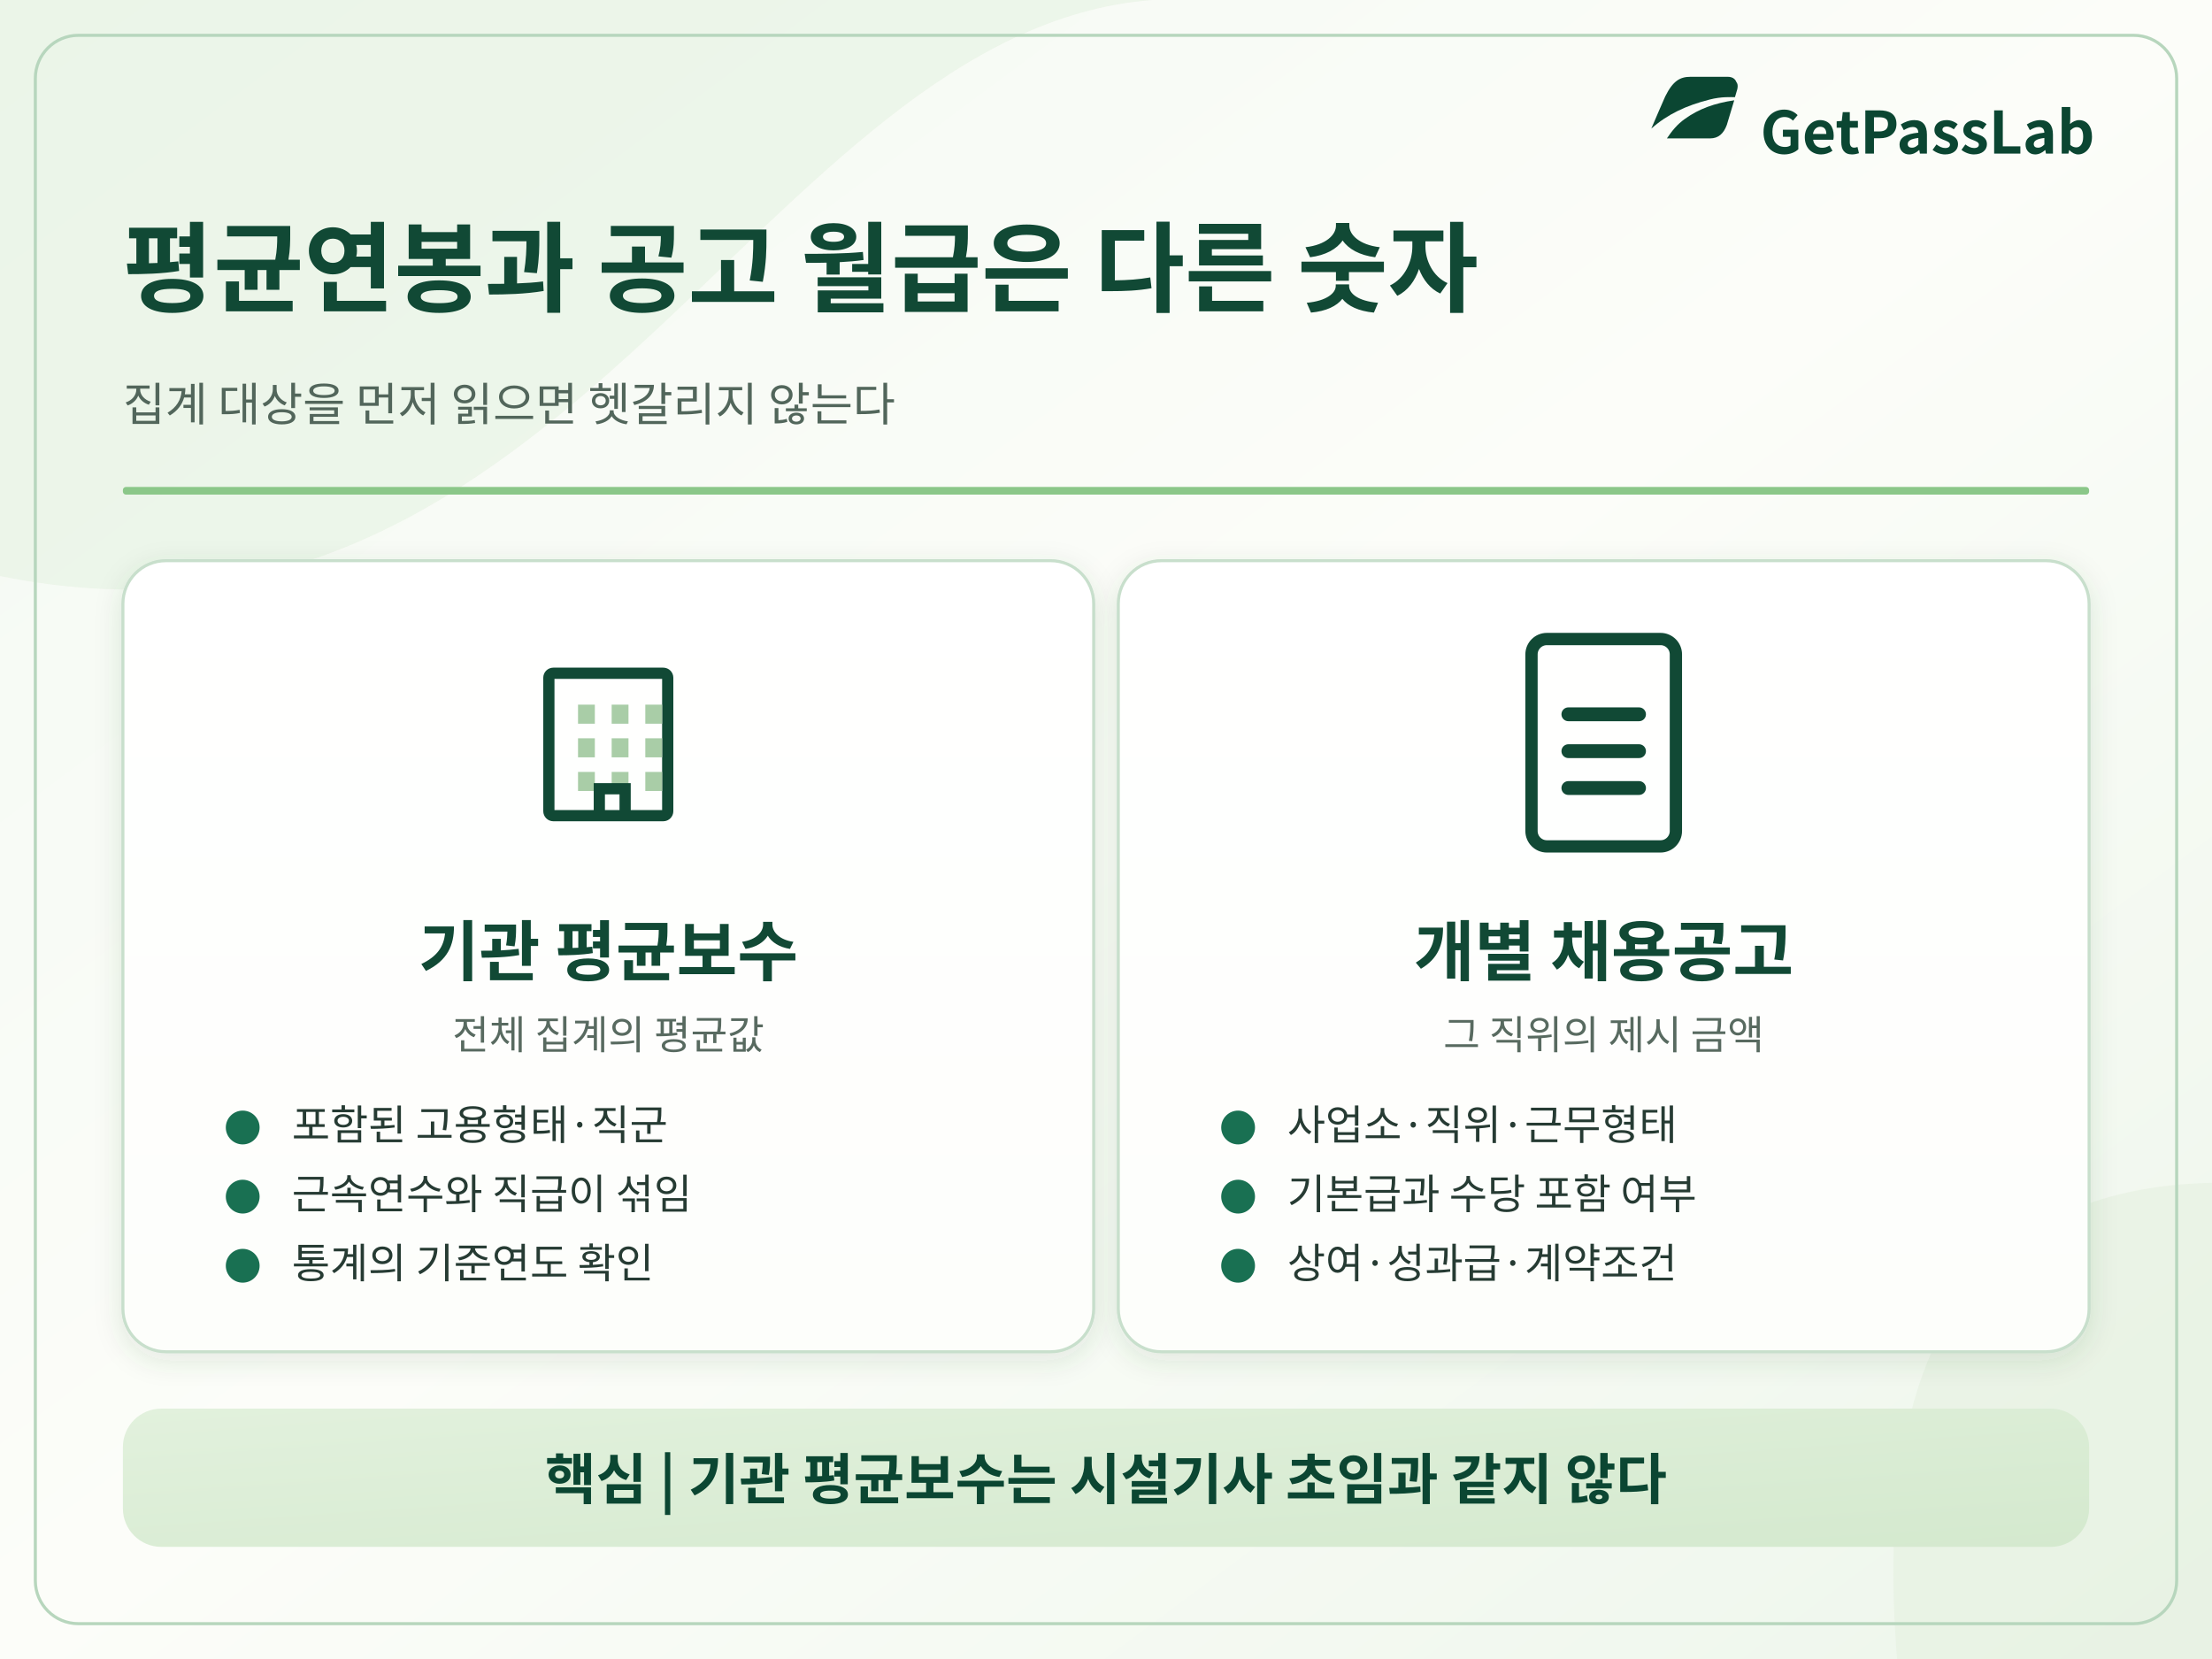
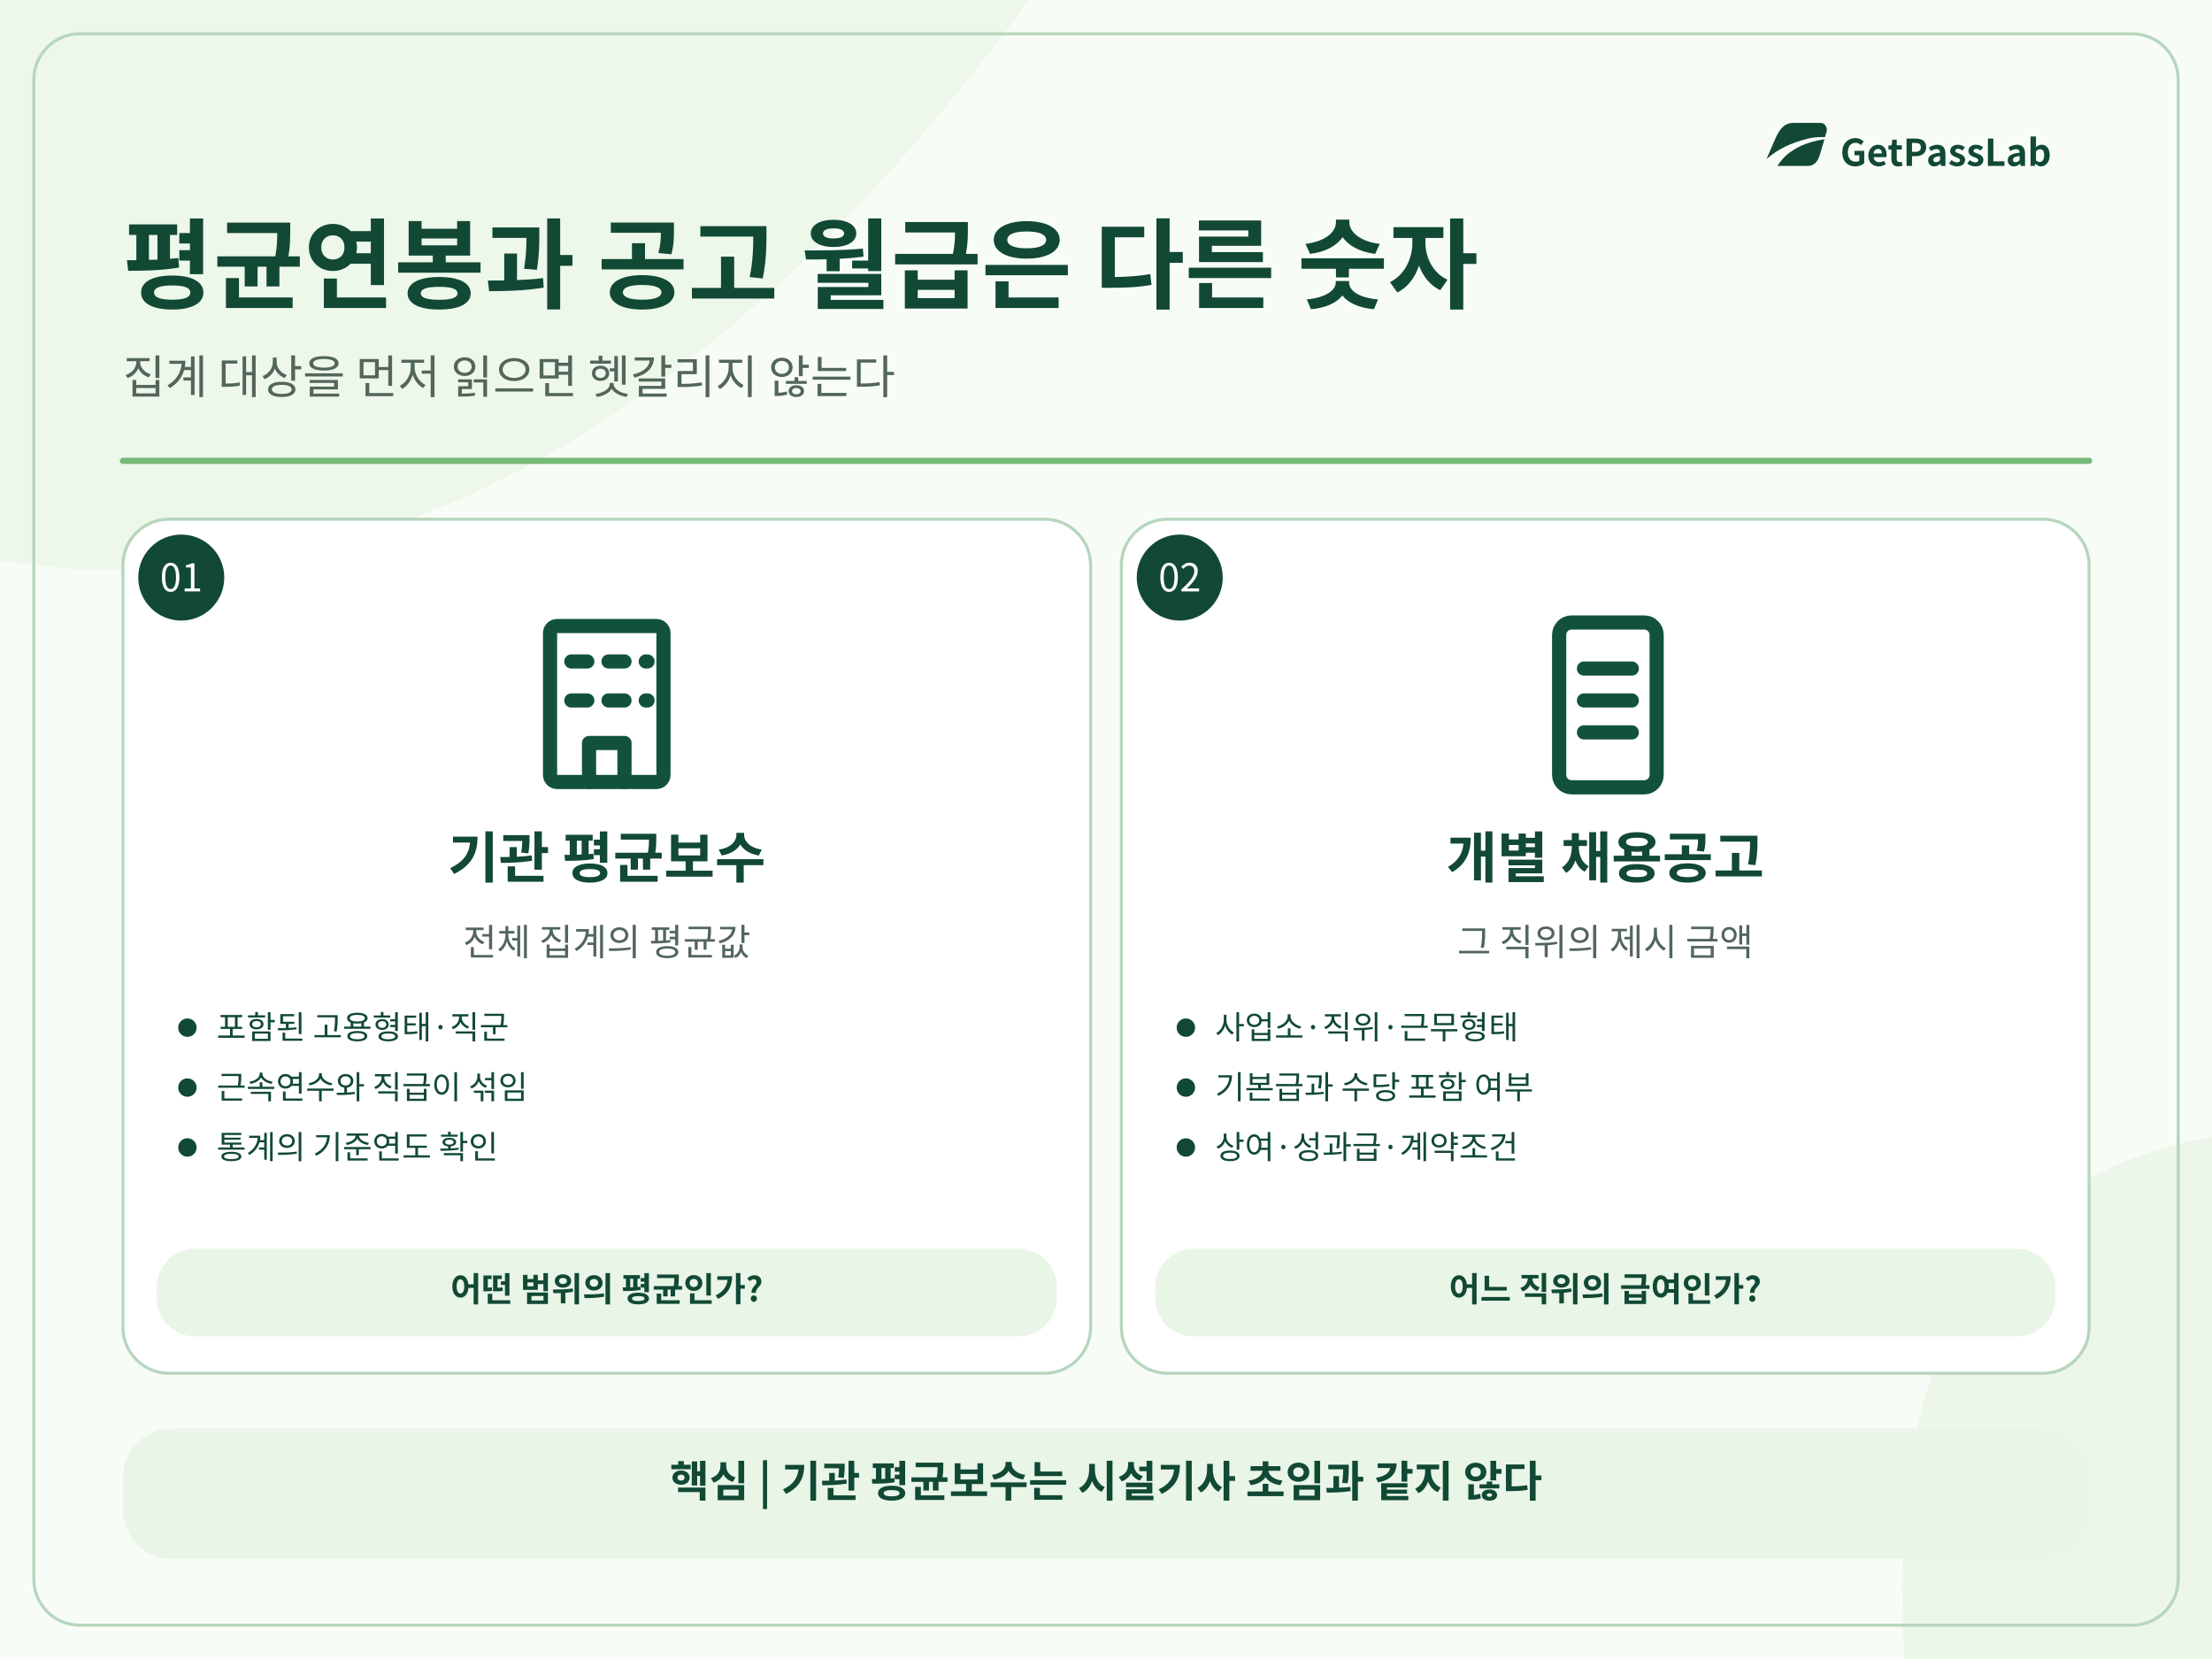
- <svg xmlns="http://www.w3.org/2000/svg" width="1440" height="1080" viewBox="0 0 1440 1080">
-   <defs>
-     <linearGradient id="bg" x2="1" y2="1">
-       <stop stop-color="#F3F9F2" />
-       <stop offset=".5" stop-color="#FCFDF9" />
-       <stop offset="1" stop-color="#EDF6EB" />
-     </linearGradient>
-     <linearGradient id="panel" x2="0" y2="1">
-       <stop stop-color="#FFFFFF" />
-       <stop offset="1" stop-color="#FDFEFB" />
-     </linearGradient>
-     <linearGradient id="grass" x1="0" y1="0" x2="1" y2="1">
-       <stop stop-color="#E2F1DD" />
-       <stop offset="1" stop-color="#D4E9CE" />
-     </linearGradient>
-     <filter id="shadow">
-       <feDropShadow dx="0" dy="5" stdDeviation="9" flood-color="#2D563F" flood-opacity=".12" />
-     </filter>
-   </defs>
-   <rect x="0" y="0" width="1440" height="1080" rx="0" fill="url(#bg)" stroke="none" stroke-width="1" />
-   <path d="M0 375 C370 450 495 20 750 0 H0Z" fill="#E7F2E3" opacity=".65" />
-   <path d="M1440 770Q1210 775 1235 1080H1440Z" fill="#E2EEDC" opacity=".48" />
-   <rect x="23" y="23" width="1394" height="1034" rx="28" fill="none" stroke="#B7D6BD" stroke-width="2" />
-   <g transform="translate(1075 50)">
-     <g transform="scale(.156)">
-       <path fill="#0B4632" d="M355 22C349 6 335 0 319 0H163C120 0 90 17 58 82C40 122 22 165 0 216C68 156 145 120 243 95C293 82 333 85 349 85L359 51C362 37 360 28 355 22Z" />
-       <path fill="#0B4632" d="M346 98C264 110 198 134 141 175C108 198 86 226 65 257H245C281 257 302 236 315 201L346 98Z" />
+ <svg xmlns="http://www.w3.org/2000/svg" width="1440" height="1080" viewBox="0 0 1440 1080" role="img" aria-label="평균연봉과 공고 월급은 다른 숫자">
+   <rect x="0" y="0" width="1440" height="1080" rx="0" fill="#F8FCF7" stroke="none" stroke-width="2" />
+   <path d="M0 365Q360 420 670 0H0Z" fill="#E9F5E6" opacity=".75" />
+   <path d="M1440 740Q1220 780 1240 1080H1440Z" fill="#E5F1E0" opacity=".6" />
+   <rect x="22" y="22" width="1396" height="1036" rx="30" fill="none" stroke="#B7D6BD" stroke-width="2" />
+   <g font-family="Noto Sans CJK KR,NanumSquare,Noto Sans KR,Apple SD Gothic Neo,Malgun Gothic,sans-serif">
+     <g id="gpl-brand" transform="translate(1150 80)">
+       <g transform="scale(.109)">
+         <path fill="#114935" d="M355 22C349 6 335 0 319 0H163C120 0 90 17 58 82C40 122 22 165 0 216C68 156 145 120 243 95C293 82 333 85 349 85L359 51C362 37 360 28 355 22Z" />
+         <path fill="#114935" d="M346 98C264 110 198 134 141 175C108 198 86 226 65 257H245C281 257 302 236 315 201L346 98Z" />
+       </g>
+       <text x="48" y="28" font-size="24" font-weight="600" fill="#114935">GetPassLab</text>
    </g>
-     <text x="71" y="50" text-anchor="start" fill="#0B4632" font-family="Noto Sans CJK KR,NanumSquare,Noto Sans KR,Apple SD Gothic Neo,Malgun Gothic,sans-serif" font-size="38" font-weight="700">GetPassLab</text>
+     <g id="header-fixed">
+       <text x="80" y="140" fill="#114935" font-size="64" font-weight="700" text-anchor="start" dominant-baseline="hanging">
+         <tspan x="80" dy="0">평균연봉과 공고 월급은 다른 숫자</tspan>
+       </text>
+       <text x="80" y="230" fill="#52665B" font-size="30" font-weight="400" text-anchor="start" dominant-baseline="hanging">
+         <tspan x="80" dy="0">집계 대상을 먼저 읽으면 헷갈리지 않는다</tspan>
+       </text>
+       <path d="M80 300H1360" stroke="#76B978" stroke-width="4" stroke-linecap="round" />
+     </g>
+     <g id="body-cards" data-count="2" data-top="338">
+       <g class="card card-1">
+         <rect x="80" y="338" width="630" height="556" rx="30" fill="#FFFFFF" stroke="#B7D6BD" stroke-width="2" />
+         <circle cx="118" cy="376" r="28" fill="#114935" />
+         <text x="118" y="385" font-size="25" fill="#FFFFFF" text-anchor="middle">01</text>
+         <g transform="translate(335 396) scale(1.153846)" fill="none" stroke="#12523C" stroke-width="8" stroke-linejoin="round" stroke-linecap="round">
+           <rect x="20" y="10" width="64" height="88" rx="4" />
+           <path d="M32 30h9M53 30h9M74 30h1M32 52h9M53 52h9M74 52h1M42 98V76h20v22" />
+         </g>
+         <text x="395" y="540" fill="#114935" font-size="36" font-weight="700" text-anchor="middle" dominant-baseline="hanging">
+           <tspan x="395" dy="0">기관 평균보수</tspan>
+         </text>
+         <text x="395" y="601" fill="#52665B" font-size="24" font-weight="400" text-anchor="middle" dominant-baseline="hanging">
+           <tspan x="395" dy="0">전체 집계의 평균값</tspan>
+         </text>
+         <circle cx="122" cy="669" r="6" fill="#114935" />
+         <text x="141" y="658" fill="#114935" font-size="21" font-weight="400" text-anchor="start" dominant-baseline="hanging">
+           <tspan x="141" dy="0">포함된 고용형태·직군</tspan>
+         </text>
+         <circle cx="122" cy="708" r="6" fill="#114935" />
+         <text x="141" y="697" fill="#114935" font-size="21" font-weight="400" text-anchor="start" dominant-baseline="hanging">
+           <tspan x="141" dy="0">근속연수와 직급이 섞임</tspan>
+         </text>
+         <circle cx="122" cy="747" r="6" fill="#114935" />
+         <text x="141" y="736" fill="#114935" font-size="21" font-weight="400" text-anchor="start" dominant-baseline="hanging">
+           <tspan x="141" dy="0">통계의 기준연도 확인</tspan>
+         </text>
+         <rect x="102" y="813" width="586" height="57" rx="25" fill="#E9F5E6" stroke="none" stroke-width="2" />
+         <text x="395" y="828" fill="#114935" font-size="22" font-weight="700" text-anchor="middle" dominant-baseline="hanging">
+           <tspan x="395" dy="0">어떤 범위의 평균인가?</tspan>
+         </text>
+       </g>
+       <g class="card card-2">
+         <rect x="730" y="338" width="630" height="556" rx="30" fill="#FFFFFF" stroke="#B7D6BD" stroke-width="2" />
+         <circle cx="768" cy="376" r="28" fill="#114935" />
+         <text x="768" y="385" font-size="25" fill="#FFFFFF" text-anchor="middle">02</text>
+         <g transform="translate(985 396) scale(1.153846)" fill="none" stroke="#12523C" stroke-width="8" stroke-linejoin="round" stroke-linecap="round">
+           <rect x="26" y="8" width="55" height="93" rx="7" />
+           <path d="M40 34h27M40 52h27M40 70h27" />
+         </g>
+         <text x="1045" y="540" fill="#114935" font-size="36" font-weight="700" text-anchor="middle" dominant-baseline="hanging">
+           <tspan x="1045" dy="0">개별 채용공고</tspan>
+         </text>
+         <text x="1045" y="601" fill="#52665B" font-size="24" font-weight="400" text-anchor="middle" dominant-baseline="hanging">
+           <tspan x="1045" dy="0">그 직위의 제시 금액</tspan>
+         </text>
+         <circle cx="772" cy="669" r="6" fill="#114935" />
+         <text x="791" y="658" fill="#114935" font-size="21" font-weight="400" text-anchor="start" dominant-baseline="hanging">
+           <tspan x="791" dy="0">사업소·직위·근무형태</tspan>
+         </text>
+         <circle cx="772" cy="708" r="6" fill="#114935" />
+         <text x="791" y="697" fill="#114935" font-size="21" font-weight="400" text-anchor="start" dominant-baseline="hanging">
+           <tspan x="791" dy="0">기본급과 수당 포함 여부</tspan>
+         </text>
+         <circle cx="772" cy="747" r="6" fill="#114935" />
+         <text x="791" y="736" fill="#114935" font-size="21" font-weight="400" text-anchor="start" dominant-baseline="hanging">
+           <tspan x="791" dy="0">상여·성과급·계약조건</tspan>
+         </text>
+         <rect x="752" y="813" width="586" height="57" rx="25" fill="#E9F5E6" stroke="none" stroke-width="2" />
+         <text x="1045" y="828" fill="#114935" font-size="22" font-weight="700" text-anchor="middle" dominant-baseline="hanging">
+           <tspan x="1045" dy="0">어느 직위의 급여인가?</tspan>
+         </text>
+       </g>
+     </g>
+     <g id="footer-fixed">
+       <rect x="80" y="930" width="1280" height="85" rx="32" fill="#E9F5E6" stroke="none" stroke-width="2" />
+       <text x="720" y="950" fill="#114935" font-size="28" font-weight="700" text-anchor="middle" dominant-baseline="hanging">
+         <tspan x="720" dy="0">핵심 | 기관 평균보수는 시설기사 초임과 같지 않다</tspan>
+       </text>
+     </g>
  </g>
-   <text x="80" y="198" text-anchor="start" fill="#114935" font-family="Noto Sans CJK KR,NanumSquare,Noto Sans KR,Apple SD Gothic Neo,Malgun Gothic,sans-serif" font-size="64" font-weight="700">평균연봉과 공고 월급은 다른 숫자</text>
-   <text x="80" y="274" text-anchor="start" fill="#52665B" font-family="Noto Sans CJK KR,NanumSquare,Noto Sans KR,Apple SD Gothic Neo,Malgun Gothic,sans-serif" font-size="30" font-weight="400">집계 대상을 먼저 읽으면 헷갈리지 않는다</text>
-   <rect x="80" y="317" width="1280" height="5" rx="2" fill="#8BC789" stroke="none" stroke-width="1" />
-   <g filter="url(#shadow)">
-     <rect x="80" y="365" width="632" height="515" rx="28" fill="url(#panel)" stroke="#C8DFCC" stroke-width="2" />
-   </g>
-   <g transform="translate(396 485) scale(0.73)">
-     <rect x="-53" y="-64" width="106" height="127" rx="4" fill="none" stroke="#114935" stroke-width="10" />
-     <path d="M-27-36h15v17h-15zm30 0h15v17H3zm30 0h15v17H33zm-60 30h15v17h-15zm30 0h15v17H3zm30 0h15v17H33zm-60 30h15v17h-15zm30 0h15v17H3zm30 0h15v17H33z" fill="#A9CDA7" />
-     <path d="M-8 63V39H15V63" stroke="#114935" stroke-width="10" fill="none" />
-   </g>
-   <text x="396" y="635" text-anchor="middle" fill="#114935" font-family="Noto Sans CJK KR,NanumSquare,Noto Sans KR,Apple SD Gothic Neo,Malgun Gothic,sans-serif" font-size="43" font-weight="700">기관 평균보수</text>
-   <text x="396" y="683" text-anchor="middle" fill="#586A60" font-family="Noto Sans CJK KR,NanumSquare,Noto Sans KR,Apple SD Gothic Neo,Malgun Gothic,sans-serif" font-size="26" font-weight="400">전체 집계의 평균값</text>
-   <circle cx="158" cy="734" r="11" fill="#197052" />
-   <text x="190" y="742" text-anchor="start" fill="#263B33" font-family="Noto Sans CJK KR,NanumSquare,Noto Sans KR,Apple SD Gothic Neo,Malgun Gothic,sans-serif" font-size="27" font-weight="400">포함된 고용형태·직군</text>
-   <circle cx="158" cy="779" r="11" fill="#197052" />
-   <text x="190" y="787" text-anchor="start" fill="#263B33" font-family="Noto Sans CJK KR,NanumSquare,Noto Sans KR,Apple SD Gothic Neo,Malgun Gothic,sans-serif" font-size="27" font-weight="400">근속연수와 직급이 섞임</text>
-   <circle cx="158" cy="824" r="11" fill="#197052" />
-   <text x="190" y="832" text-anchor="start" fill="#263B33" font-family="Noto Sans CJK KR,NanumSquare,Noto Sans KR,Apple SD Gothic Neo,Malgun Gothic,sans-serif" font-size="27" font-weight="400">통계의 기준연도 확인</text>
-   <g filter="url(#shadow)">
-     <rect x="728" y="365" width="632" height="515" rx="28" fill="url(#panel)" stroke="#C8DFCC" stroke-width="2" />
-   </g>
-   <g transform="translate(1044 485)" fill="none" stroke="#114935" stroke-width="9" stroke-linecap="round">
-     <rect x="-47" y="-69" width="94" height="135" rx="10" fill="none" stroke="#114935" stroke-width="8" />
-     <path d="M-23-20h46M-23 4h46M-23 28h46" />
-   </g>
-   <text x="1044" y="635" text-anchor="middle" fill="#114935" font-family="Noto Sans CJK KR,NanumSquare,Noto Sans KR,Apple SD Gothic Neo,Malgun Gothic,sans-serif" font-size="43" font-weight="700">개별 채용공고</text>
-   <text x="1044" y="683" text-anchor="middle" fill="#586A60" font-family="Noto Sans CJK KR,NanumSquare,Noto Sans KR,Apple SD Gothic Neo,Malgun Gothic,sans-serif" font-size="26" font-weight="400">그 직위의 제시 금액</text>
-   <circle cx="806" cy="734" r="11" fill="#197052" />
-   <text x="838" y="742" text-anchor="start" fill="#263B33" font-family="Noto Sans CJK KR,NanumSquare,Noto Sans KR,Apple SD Gothic Neo,Malgun Gothic,sans-serif" font-size="27" font-weight="400">사업소·직위·근무형태</text>
-   <circle cx="806" cy="779" r="11" fill="#197052" />
-   <text x="838" y="787" text-anchor="start" fill="#263B33" font-family="Noto Sans CJK KR,NanumSquare,Noto Sans KR,Apple SD Gothic Neo,Malgun Gothic,sans-serif" font-size="27" font-weight="400">기본급과 수당 포함 여부</text>
-   <circle cx="806" cy="824" r="11" fill="#197052" />
-   <text x="838" y="832" text-anchor="start" fill="#263B33" font-family="Noto Sans CJK KR,NanumSquare,Noto Sans KR,Apple SD Gothic Neo,Malgun Gothic,sans-serif" font-size="27" font-weight="400">상여·성과급·계약조건</text>
-   <rect x="80" y="917" width="1280" height="90" rx="25" fill="url(#grass)" stroke="none" stroke-width="1" />
-   <text x="720" y="976" text-anchor="middle" fill="#0B4632" font-family="Noto Sans CJK KR,NanumSquare,Noto Sans KR,Apple SD Gothic Neo,Malgun Gothic,sans-serif" font-size="36" font-weight="700">핵심  |  기관 평균보수는 시설기사 초임과 같지 않다</text>
</svg>
